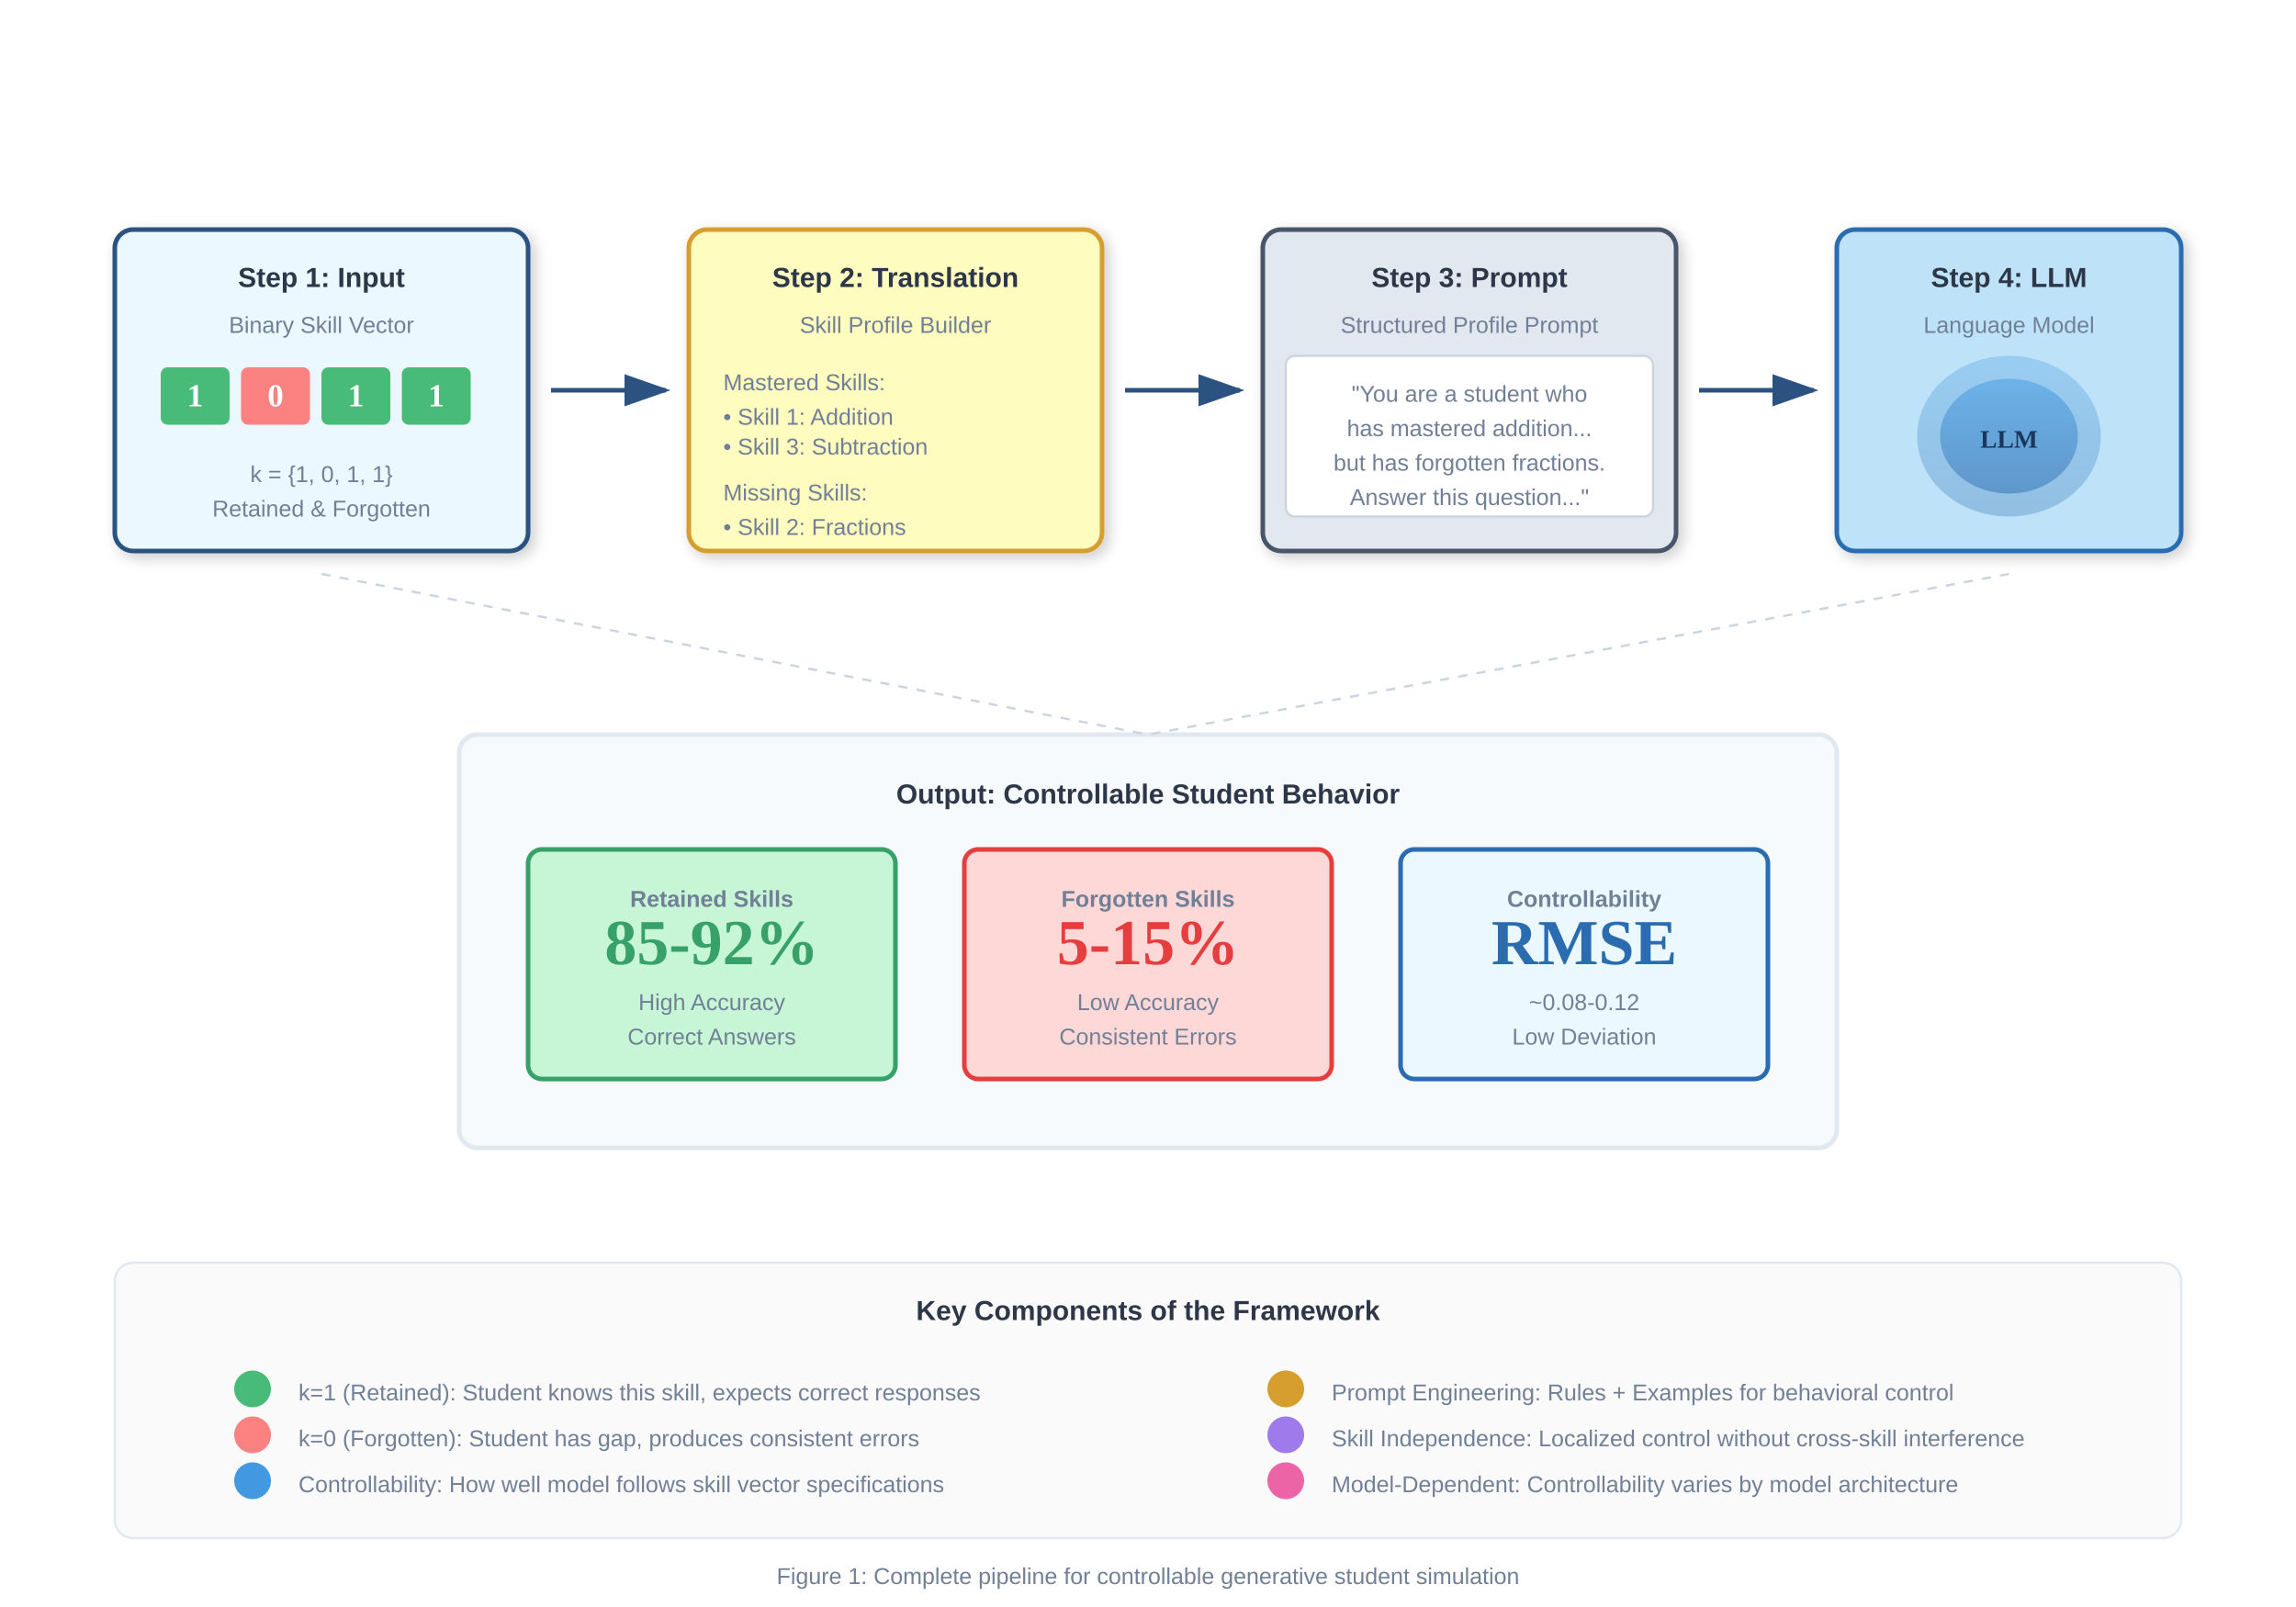
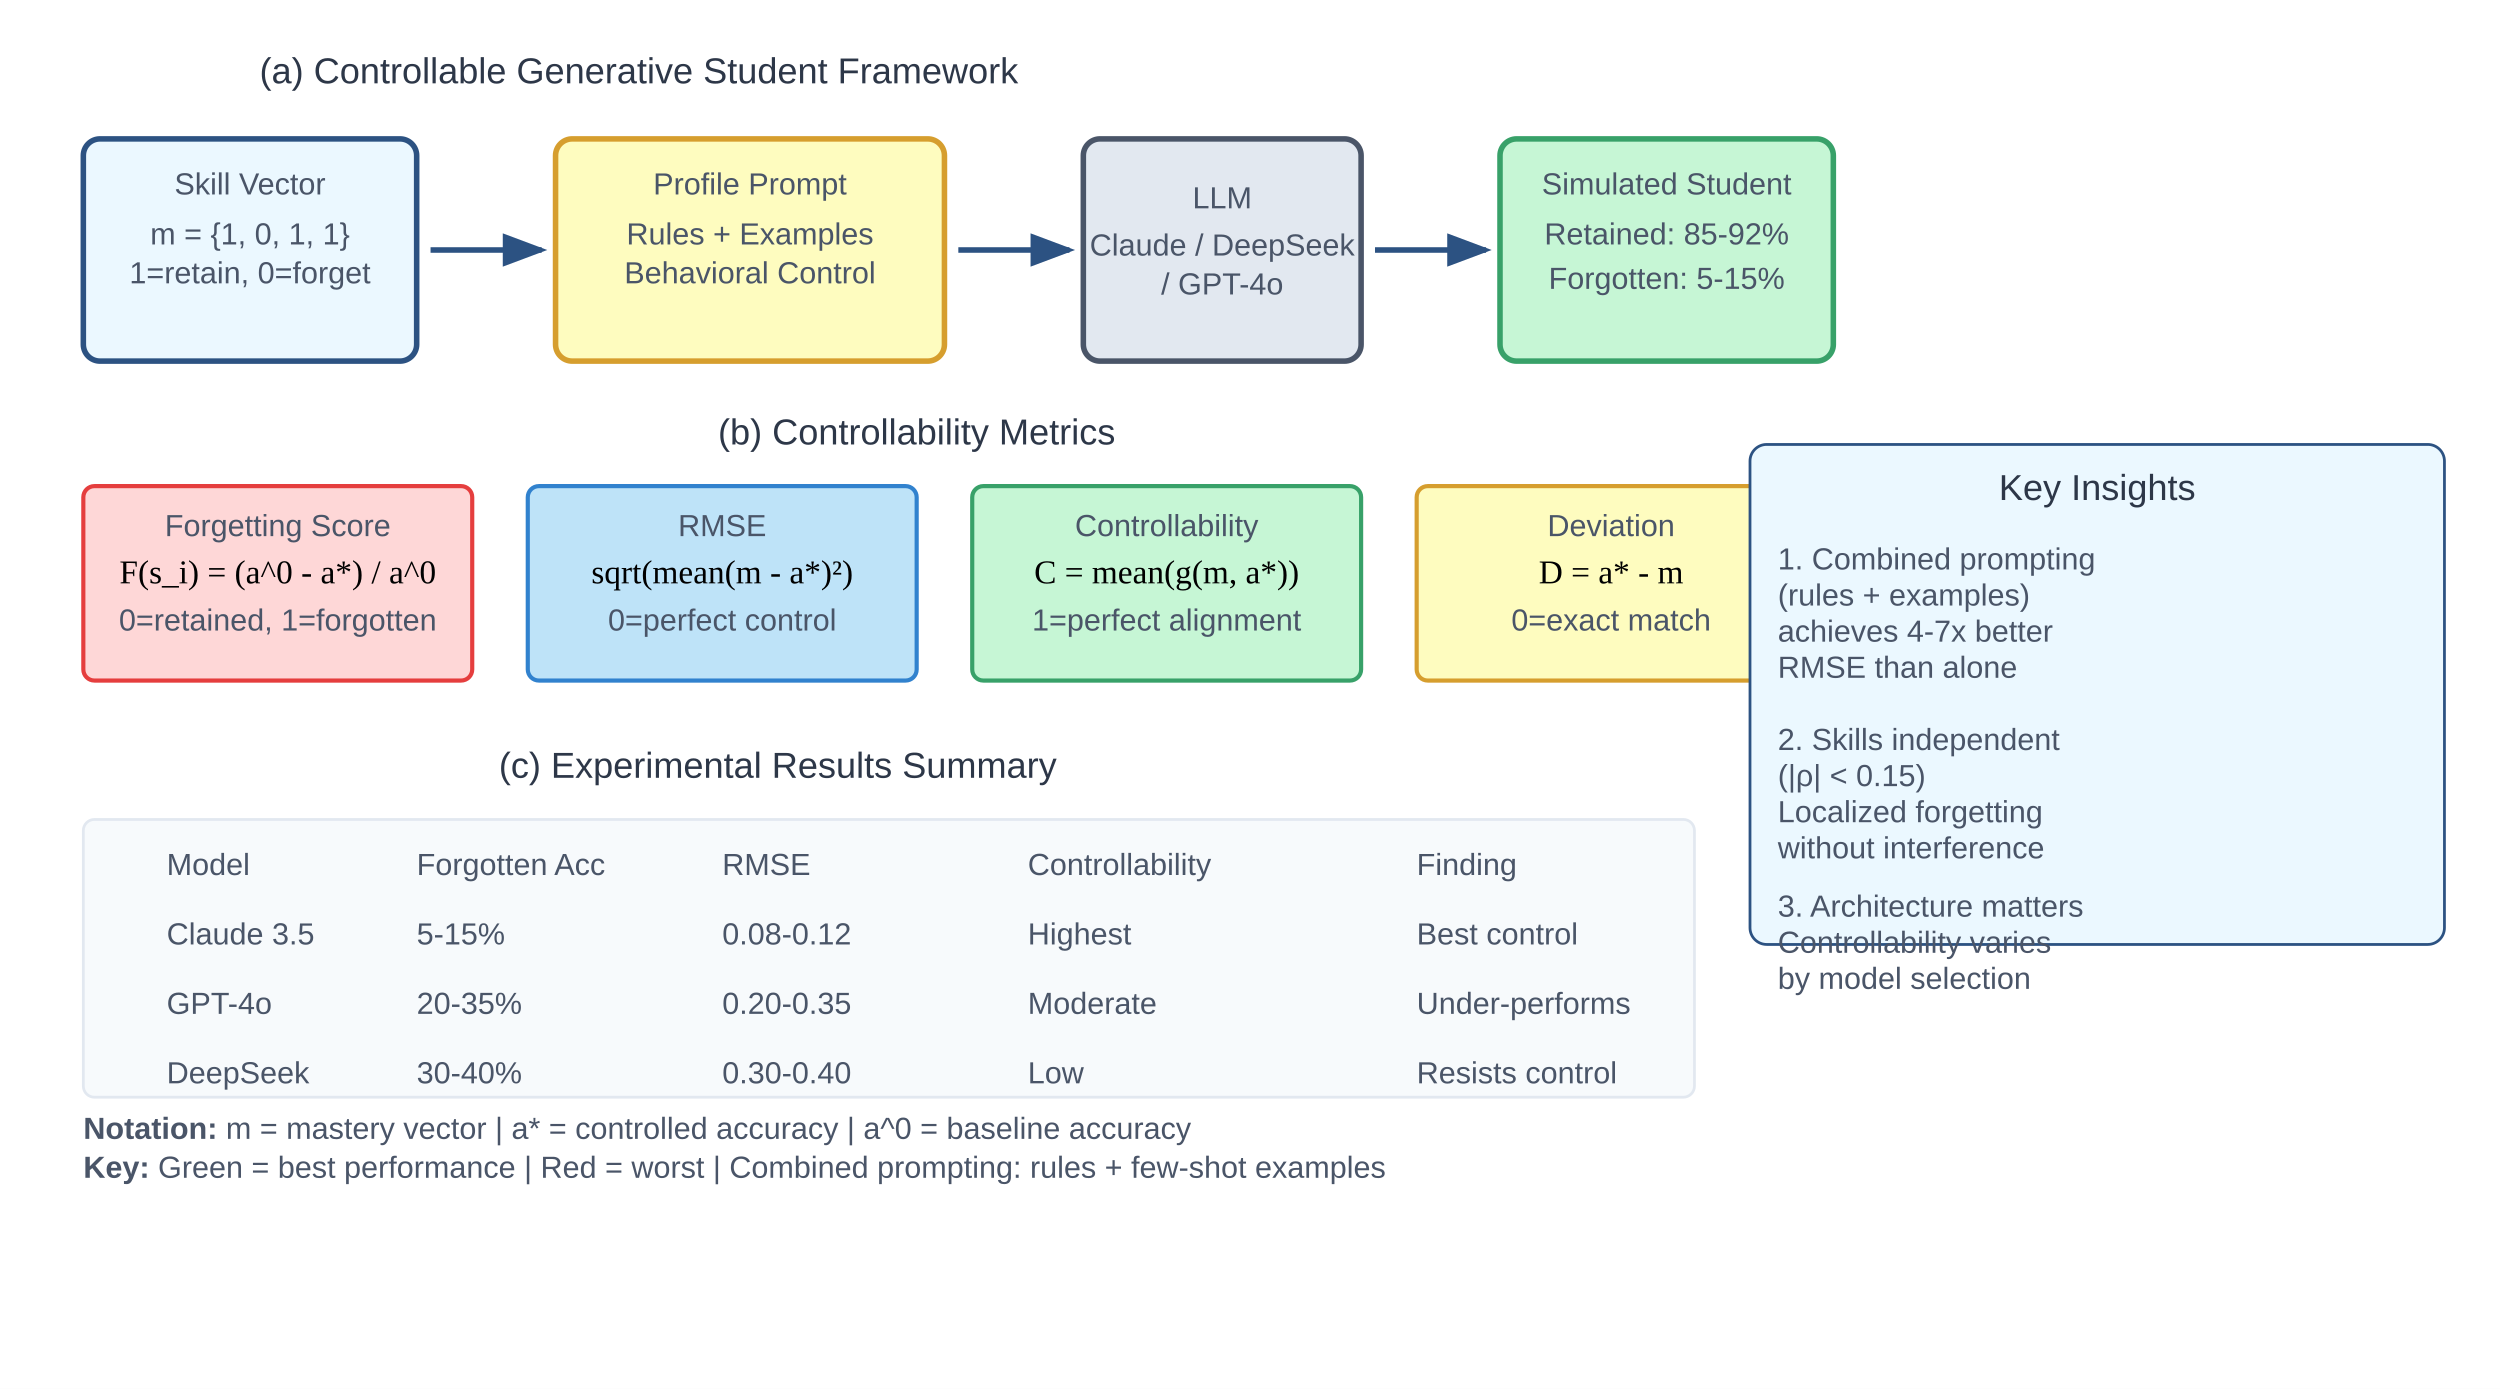
- <svg xmlns="http://www.w3.org/2000/svg" viewBox="0 0 1000 700">
+ <svg xmlns="http://www.w3.org/2000/svg" viewBox="0 0 900 500">
  <defs>
    <style>
      .title { font-family: 'Times New Roman', serif; font-size: 18px; font-weight: bold; fill: #1a365d; }
-       .subtitle { font-family: 'Times New Roman', serif; font-size: 14px; fill: #4a5568; }
-       .label { font-family: 'Arial', sans-serif; font-size: 12px; fill: #2d3748; }
-       .small { font-family: 'Arial', sans-serif; font-size: 10px; fill: #718096; }
-       .bold { font-weight: bold; }
+       .label { font-family: 'Arial', sans-serif; font-size: 13px; fill: #2d3748; }
+       .small { font-family: 'Arial', sans-serif; font-size: 11px; fill: #4a5568; }
+       .math { font-family: 'Times New Roman', serif; font-size: 12px; }
    </style>
-     <marker id="arrowhead" markerWidth="10" markerHeight="7" refX="9" refY="3.5" orient="auto">
-       <polygon points="0 0, 10 3.5, 0 7" fill="#2c5282" />
+     <marker id="arrow" markerWidth="8" markerHeight="6" refX="7" refY="3" orient="auto">
+       <polygon points="0 0, 8 3, 0 6" fill="#2c5282" />
    </marker>
-     <linearGradient id="blueGrad" x1="0%" y1="0%" x2="0%" y2="100%">
-       <stop offset="0%" style="stop-color:#4299e1;stop-opacity:1" />
-       <stop offset="100%" style="stop-color:#2b6cb0;stop-opacity:1" />
-     </linearGradient>
-     <linearGradient id="greenGrad" x1="0%" y1="0%" x2="0%" y2="100%">
-       <stop offset="0%" style="stop-color:#48bb78;stop-opacity:1" />
-       <stop offset="100%" style="stop-color:#38a169;stop-opacity:1" />
-     </linearGradient>
-     <linearGradient id="redGrad" x1="0%" y1="0%" x2="0%" y2="100%">
-       <stop offset="0%" style="stop-color:#fc8181;stop-opacity:1" />
-       <stop offset="100%" style="stop-color:#e53e3e;stop-opacity:1" />
-     </linearGradient>
-     <filter id="shadow" x="-20%" y="-20%" width="140%" height="140%">
-       <feDropShadow dx="2" dy="2" stdDeviation="3" flood-opacity="0.2" />
-     </filter>
  </defs>
-   <rect width="1000" height="700" fill="white" />
-   <g transform="translate(50, 100)">
-     <rect x="0" y="0" width="180" height="140" fill="#ebf8ff" stroke="#2c5282" stroke-width="2" rx="8" filter="url(#shadow)" />
-     <text x="90" y="25" text-anchor="middle" class="label bold">Step 1: Input</text>
-     <text x="90" y="45" text-anchor="middle" class="small">Binary Skill Vector</text>
-     <rect x="20" y="60" width="30" height="25" fill="#48bb78" rx="3" />
-     <text x="35" y="77" text-anchor="middle" fill="white" font-size="14" font-weight="bold">1</text>
-     <rect x="55" y="60" width="30" height="25" fill="#fc8181" rx="3" />
-     <text x="70" y="77" text-anchor="middle" fill="white" font-size="14" font-weight="bold">0</text>
-     <rect x="90" y="60" width="30" height="25" fill="#48bb78" rx="3" />
-     <text x="105" y="77" text-anchor="middle" fill="white" font-size="14" font-weight="bold">1</text>
-     <rect x="125" y="60" width="30" height="25" fill="#48bb78" rx="3" />
-     <text x="140" y="77" text-anchor="middle" fill="white" font-size="14" font-weight="bold">1</text>
-     <text x="90" y="110" text-anchor="middle" class="small">k = {1, 0, 1, 1}</text>
-     <text x="90" y="125" text-anchor="middle" class="small">Retained &amp; Forgotten</text>
+   <rect width="900" height="500" fill="white" />
+   <g transform="translate(30, 30)">
+     <text x="200" y="0" text-anchor="middle" class="label bold" font-size="14">(a) Controllable Generative Student Framework</text>
+     <rect x="0" y="20" width="120" height="80" fill="#ebf8ff" stroke="#2c5282" stroke-width="2" rx="6" />
+     <text x="60" y="40" text-anchor="middle" class="small bold">Skill Vector</text>
+     <text x="60" y="58" text-anchor="middle" class="small">m = {1, 0, 1, 1}</text>
+     <text x="60" y="72" text-anchor="middle" class="small" fill="#718096">1=retain, 0=forget</text>
+     <line x1="125" y1="60" x2="165" y2="60" stroke="#2c5282" stroke-width="2" marker-end="url(#arrow)" />
+     <rect x="170" y="20" width="140" height="80" fill="#fefcbf" stroke="#d69e2e" stroke-width="2" rx="6" />
+     <text x="240" y="40" text-anchor="middle" class="small bold">Profile Prompt</text>
+     <text x="240" y="58" text-anchor="middle" class="small">Rules + Examples</text>
+     <text x="240" y="72" text-anchor="middle" class="small" fill="#718096">Behavioral Control</text>
+     <line x1="315" y1="60" x2="355" y2="60" stroke="#2c5282" stroke-width="2" marker-end="url(#arrow)" />
+     <rect x="360" y="20" width="100" height="80" fill="#e2e8f0" stroke="#4a5568" stroke-width="2" rx="6" />
+     <text x="410" y="45" text-anchor="middle" class="small bold">LLM</text>
+     <text x="410" y="62" text-anchor="middle" class="small">Claude / DeepSeek</text>
+     <text x="410" y="76" text-anchor="middle" class="small">/ GPT-4o</text>
+     <line x1="465" y1="60" x2="505" y2="60" stroke="#2c5282" stroke-width="2" marker-end="url(#arrow)" />
+     <rect x="510" y="20" width="120" height="80" fill="#c6f6d5" stroke="#38a169" stroke-width="2" rx="6" />
+     <text x="570" y="40" text-anchor="middle" class="small bold">Simulated Student</text>
+     <text x="570" y="58" text-anchor="middle" class="small">Retained: 85-92%</text>
+     <text x="570" y="74" text-anchor="middle" class="small" fill="#c53030">Forgotten: 5-15%</text>
  </g>
-   <line x1="240" y1="170" x2="290" y2="170" stroke="#2c5282" stroke-width="2" marker-end="url(#arrowhead)" />
-   <g transform="translate(300, 100)">
-     <rect x="0" y="0" width="180" height="140" fill="#fefcbf" stroke="#d69e2e" stroke-width="2" rx="8" filter="url(#shadow)" />
-     <text x="90" y="25" text-anchor="middle" class="label bold">Step 2: Translation</text>
-     <text x="90" y="45" text-anchor="middle" class="small">Skill Profile Builder</text>
-     <text x="15" y="70" class="small">Mastered Skills:</text>
-     <text x="15" y="85" class="small" fill="#38a169">• Skill 1: Addition</text>
-     <text x="15" y="98" class="small" fill="#38a169">• Skill 3: Subtraction</text>
-     <text x="15" y="118" class="small">Missing Skills:</text>
-     <text x="15" y="133" class="small" fill="#e53e3e">• Skill 2: Fractions</text>
-   </g>
-   <line x1="490" y1="170" x2="540" y2="170" stroke="#2c5282" stroke-width="2" marker-end="url(#arrowhead)" />
-   <g transform="translate(550, 100)">
-     <rect x="0" y="0" width="180" height="140" fill="#e2e8f0" stroke="#4a5568" stroke-width="2" rx="8" filter="url(#shadow)" />
-     <text x="90" y="25" text-anchor="middle" class="label bold">Step 3: Prompt</text>
-     <text x="90" y="45" text-anchor="middle" class="small">Structured Profile Prompt</text>
-     <rect x="10" y="55" width="160" height="70" fill="white" stroke="#cbd5e0" rx="4" />
-     <text x="90" y="75" text-anchor="middle" class="small">"You are a student who</text>
-     <text x="90" y="90" text-anchor="middle" class="small">has mastered addition...</text>
-     <text x="90" y="105" text-anchor="middle" class="small">but has forgotten fractions.</text>
-     <text x="90" y="120" text-anchor="middle" class="small">Answer this question..."</text>
-   </g>
-   <line x1="740" y1="170" x2="790" y2="170" stroke="#2c5282" stroke-width="2" marker-end="url(#arrowhead)" />
-   <g transform="translate(800, 100)">
-     <rect x="0" y="0" width="150" height="140" fill="#bee3f8" stroke="#2b6cb0" stroke-width="2" rx="8" filter="url(#shadow)" />
-     <text x="75" y="25" text-anchor="middle" class="label bold">Step 4: LLM</text>
-     <text x="75" y="45" text-anchor="middle" class="small">Language Model</text>
-     <ellipse cx="75" cy="90" rx="40" ry="35" fill="url(#blueGrad)" opacity="0.3" />
-     <ellipse cx="75" cy="90" rx="30" ry="25" fill="url(#blueGrad)" opacity="0.5" />
-     <text x="75" y="95" text-anchor="middle" fill="#1a365d" font-size="11" font-weight="bold">LLM</text>
-   </g>
-   <g transform="translate(200, 320)">
-     <rect x="0" y="0" width="600" height="180" fill="#f7fafc" stroke="#e2e8f0" stroke-width="2" rx="8" />
-     <text x="300" y="30" text-anchor="middle" class="label bold">Output: Controllable Student Behavior</text>
-     <g transform="translate(30, 50)">
-       <rect x="0" y="0" width="160" height="100" fill="#c6f6d5" stroke="#38a169" stroke-width="2" rx="6" />
-       <text x="80" y="25" text-anchor="middle" class="small bold" fill="#276749">Retained Skills</text>
-       <text x="80" y="50" text-anchor="middle" fill="#38a169" font-size="28" font-weight="bold">85-92%</text>
-       <text x="80" y="70" text-anchor="middle" class="small">High Accuracy</text>
-       <text x="80" y="85" text-anchor="middle" class="small" fill="#276749">Correct Answers</text>
-     </g>
-     <g transform="translate(220, 50)">
-       <rect x="0" y="0" width="160" height="100" fill="#fed7d7" stroke="#e53e3e" stroke-width="2" rx="6" />
-       <text x="80" y="25" text-anchor="middle" class="small bold" fill="#c53030">Forgotten Skills</text>
-       <text x="80" y="50" text-anchor="middle" fill="#e53e3e" font-size="28" font-weight="bold">5-15%</text>
-       <text x="80" y="70" text-anchor="middle" class="small">Low Accuracy</text>
-       <text x="80" y="85" text-anchor="middle" class="small" fill="#c53030">Consistent Errors</text>
-     </g>
-     <g transform="translate(410, 50)">
-       <rect x="0" y="0" width="160" height="100" fill="#ebf8ff" stroke="#2b6cb0" stroke-width="2" rx="6" />
-       <text x="80" y="25" text-anchor="middle" class="small bold" fill="#2b6cb0">Controllability</text>
-       <text x="80" y="50" text-anchor="middle" fill="#2b6cb0" font-size="28" font-weight="bold">RMSE</text>
-       <text x="80" y="70" text-anchor="middle" class="small">~0.08-0.12</text>
-       <text x="80" y="85" text-anchor="middle" class="small" fill="#2b6cb0">Low Deviation</text>
+   <g transform="translate(30, 160)">
+     <text x="300" y="0" text-anchor="middle" class="label bold" font-size="14">(b) Controllability Metrics</text>
+     <g transform="translate(0, 15)">
+       <rect x="0" y="0" width="140" height="70" fill="#fed7d7" stroke="#e53e3e" stroke-width="1.5" rx="4" />
+       <text x="70" y="18" text-anchor="middle" class="small bold">Forgetting Score</text>
+       <text x="70" y="35" text-anchor="middle" class="math">F(s_i) = (a^0 - a*) / a^0</text>
+       <text x="70" y="52" text-anchor="middle" class="small" fill="#718096">0=retained, 1=forgotten</text>
+       <rect x="160" y="0" width="140" height="70" fill="#bee3f8" stroke="#3182ce" stroke-width="1.5" rx="4" />
+       <text x="230" y="18" text-anchor="middle" class="small bold">RMSE</text>
+       <text x="230" y="35" text-anchor="middle" class="math">sqrt(mean(m - a*)²)</text>
+       <text x="230" y="52" text-anchor="middle" class="small" fill="#718096">0=perfect control</text>
+       <rect x="320" y="0" width="140" height="70" fill="#c6f6d5" stroke="#38a169" stroke-width="1.5" rx="4" />
+       <text x="390" y="18" text-anchor="middle" class="small bold">Controllability</text>
+       <text x="390" y="35" text-anchor="middle" class="math">C = mean(g(m, a*))</text>
+       <text x="390" y="52" text-anchor="middle" class="small" fill="#718096">1=perfect alignment</text>
+       <rect x="480" y="0" width="140" height="70" fill="#fefcbf" stroke="#d69e2e" stroke-width="1.5" rx="4" />
+       <text x="550" y="18" text-anchor="middle" class="small bold">Deviation</text>
+       <text x="550" y="35" text-anchor="middle" class="math">D = a* - m</text>
+       <text x="550" y="52" text-anchor="middle" class="small" fill="#718096">0=exact match</text>
    </g>
  </g>
-   <line x1="140" y1="250" x2="500" y2="320" stroke="#cbd5e0" stroke-width="1" stroke-dasharray="4,4" />
-   <line x1="875" y1="250" x2="500" y2="320" stroke="#cbd5e0" stroke-width="1" stroke-dasharray="4,4" />
-   <g transform="translate(50, 550)">
-     <rect x="0" y="0" width="900" height="120" fill="#fafafa" stroke="#e2e8f0" rx="8" />
-     <text x="450" y="25" text-anchor="middle" class="label bold">Key Components of the Framework</text>
-     <g transform="translate(50, 45)">
-       <circle cx="10" cy="10" r="8" fill="#48bb78" />
-       <text x="30" y="15" class="small">k=1 (Retained): Student knows this skill, expects correct responses</text>
-     </g>
-     <g transform="translate(50, 65)">
-       <circle cx="10" cy="10" r="8" fill="#fc8181" />
-       <text x="30" y="15" class="small">k=0 (Forgotten): Student has gap, produces consistent errors</text>
-     </g>
-     <g transform="translate(50, 85)">
-       <circle cx="10" cy="10" r="8" fill="#4299e1" />
-       <text x="30" y="15" class="small">Controllability: How well model follows skill vector specifications</text>
-     </g>
-     <g transform="translate(500, 45)">
-       <circle cx="10" cy="10" r="8" fill="#d69e2e" />
-       <text x="30" y="15" class="small">Prompt Engineering: Rules + Examples for behavioral control</text>
-     </g>
-     <g transform="translate(500, 65)">
-       <circle cx="10" cy="10" r="8" fill="#9f7aea" />
-       <text x="30" y="15" class="small">Skill Independence: Localized control without cross-skill interference</text>
-     </g>
-     <g transform="translate(500, 85)">
-       <circle cx="10" cy="10" r="8" fill="#ed64a6" />
-       <text x="30" y="15" class="small">Model-Dependent: Controllability varies by model architecture</text>
-     </g>
+   <g transform="translate(30, 280)">
+     <text x="250" y="0" text-anchor="middle" class="label bold" font-size="14">(c) Experimental Results Summary</text>
+     <rect x="0" y="15" width="580" height="100" fill="#f7fafc" stroke="#e2e8f0" rx="4" />
+     <text x="30" y="35" class="small bold">Model</text>
+     <text x="120" y="35" class="small bold">Forgotten Acc</text>
+     <text x="230" y="35" class="small bold">RMSE</text>
+     <text x="340" y="35" class="small bold">Controllability</text>
+     <text x="480" y="35" class="small bold">Finding</text>
+     <text x="30" y="60" class="small">Claude 3.5</text>
+     <text x="120" y="60" class="small" fill="#38a169">5-15%</text>
+     <text x="230" y="60" class="small" fill="#38a169">0.08-0.12</text>
+     <text x="340" y="60" class="small" fill="#38a169">Highest</text>
+     <text x="480" y="60" class="small">Best control</text>
+     <text x="30" y="85" class="small">GPT-4o</text>
+     <text x="120" y="85" class="small" fill="#d69e2e">20-35%</text>
+     <text x="230" y="85" class="small" fill="#d69e2e">0.20-0.35</text>
+     <text x="340" y="85" class="small" fill="#d69e2e">Moderate</text>
+     <text x="480" y="85" class="small">Under-performs</text>
+     <text x="30" y="110" class="small">DeepSeek</text>
+     <text x="120" y="110" class="small" fill="#e53e3e">30-40%</text>
+     <text x="230" y="110" class="small" fill="#e53e3e">0.30-0.40</text>
+     <text x="340" y="110" class="small" fill="#e53e3e">Low</text>
+     <text x="480" y="110" class="small">Resists control</text>
  </g>
-   <text x="500" y="690" text-anchor="middle" class="small">Figure 1: Complete pipeline for controllable generative student simulation</text>
+   <g transform="translate(630, 160)">
+     <rect x="0" y="0" width="250" height="180" fill="#ebf8ff" stroke="#2c5282" rx="6" />
+     <text x="125" y="20" text-anchor="middle" class="label bold">Key Insights</text>
+     <text x="10" y="45" class="small" fill="#276749">1. Combined prompting</text>
+     <text x="10" y="58" class="small">   (rules + examples)</text>
+     <text x="10" y="71" class="small" fill="#276749">   achieves 4-7x better</text>
+     <text x="10" y="84" class="small">   RMSE than alone</text>
+     <text x="10" y="110" class="small" fill="#276749">2. Skills independent</text>
+     <text x="10" y="123" class="small">   (|ρ| &lt; 0.15)</text>
+     <text x="10" y="136" class="small">   Localized forgetting</text>
+     <text x="10" y="149" class="small">   without interference</text>
+     <text x="10" y="170" class="small" fill="#276749">3. Architecture matters</text>
+     <text x="10" y="183" class="small">   Controllability varies</text>
+     <text x="10" y="196" class="small">   by model selection</text>
+   </g>
+   <g transform="translate(30, 410)">
+     <text x="0" y="0" class="small">
+       <tspan font-weight="bold">Notation:</tspan> m = mastery vector | a* = controlled accuracy | a^0 = baseline accuracy</text>
+     <text x="0" y="14" class="small">
+       <tspan font-weight="bold">Key:</tspan> Green = best performance | Red = worst | Combined prompting: rules + few-shot examples</text>
+   </g>
</svg>
